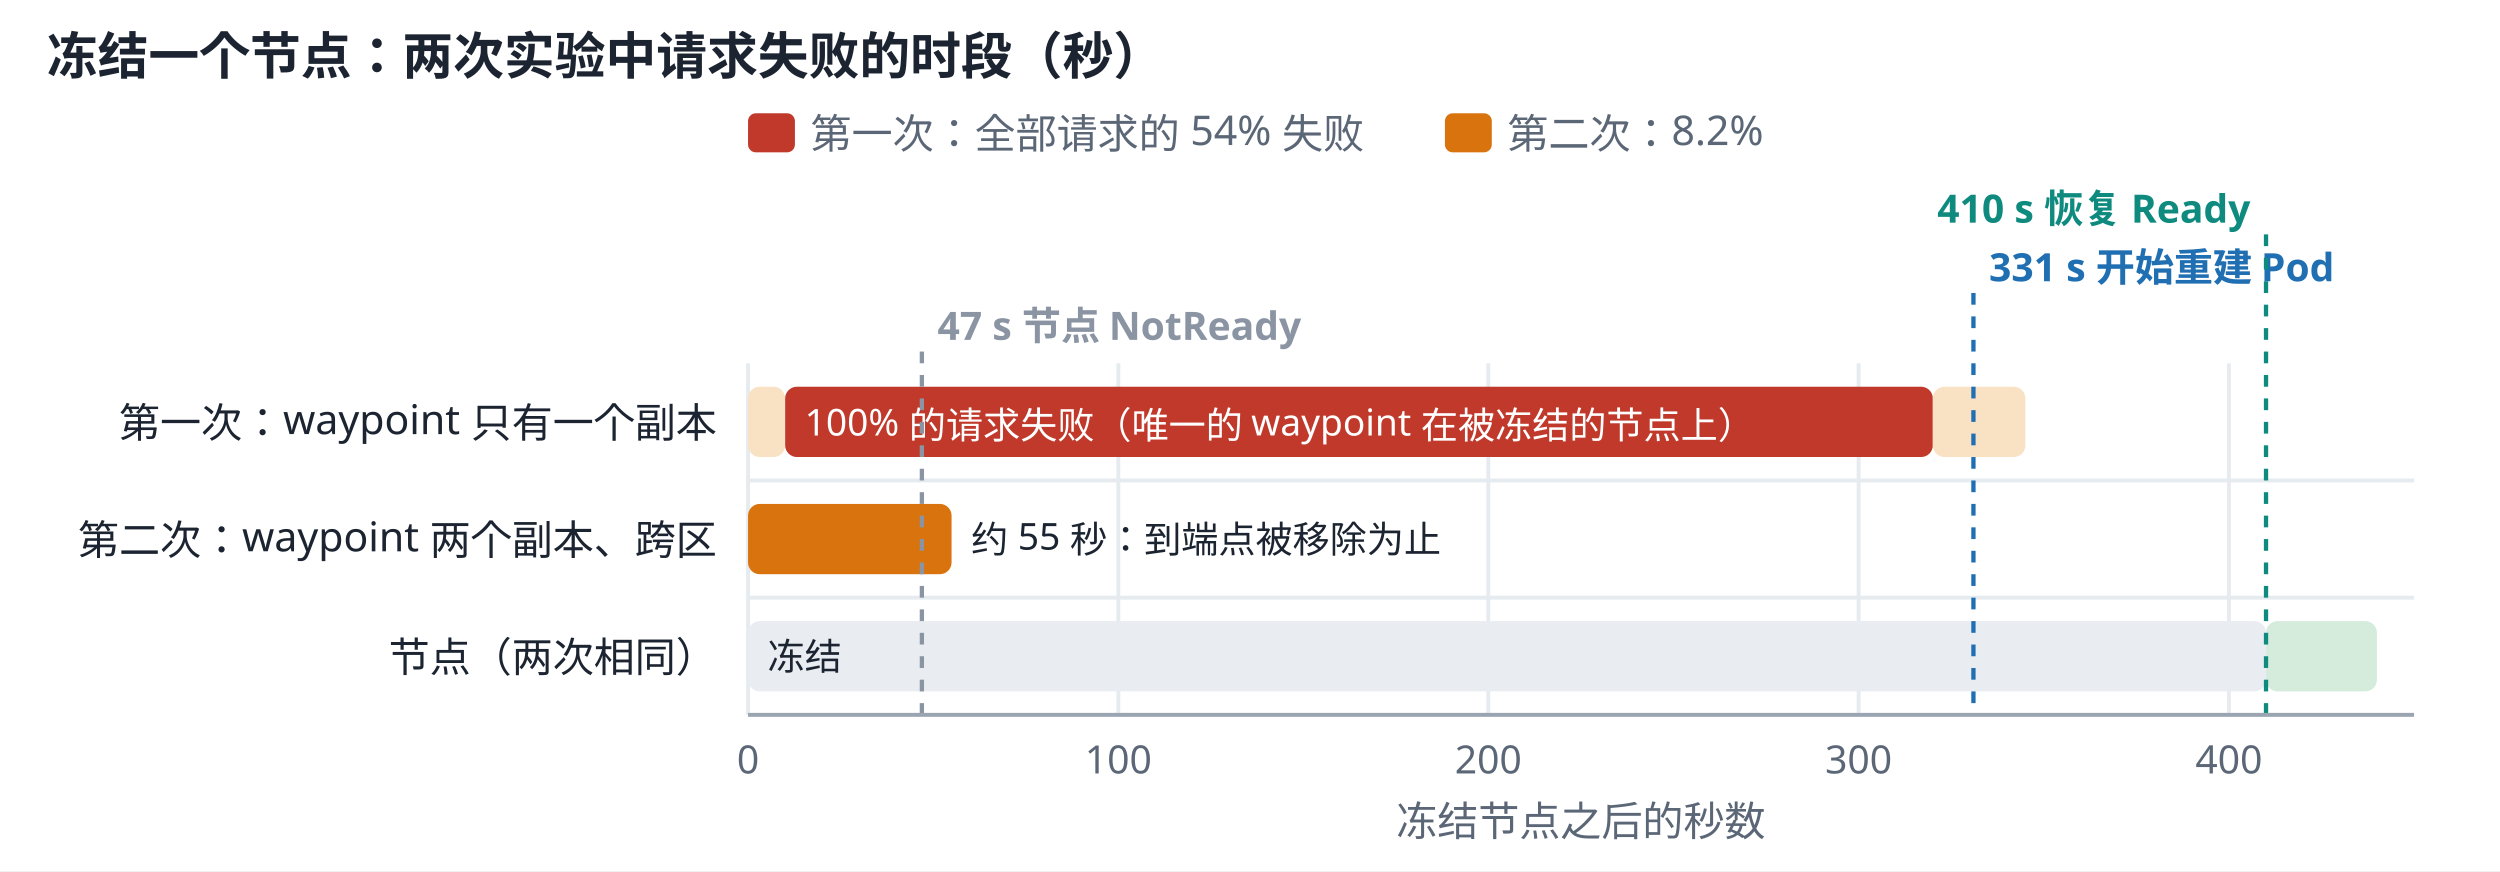
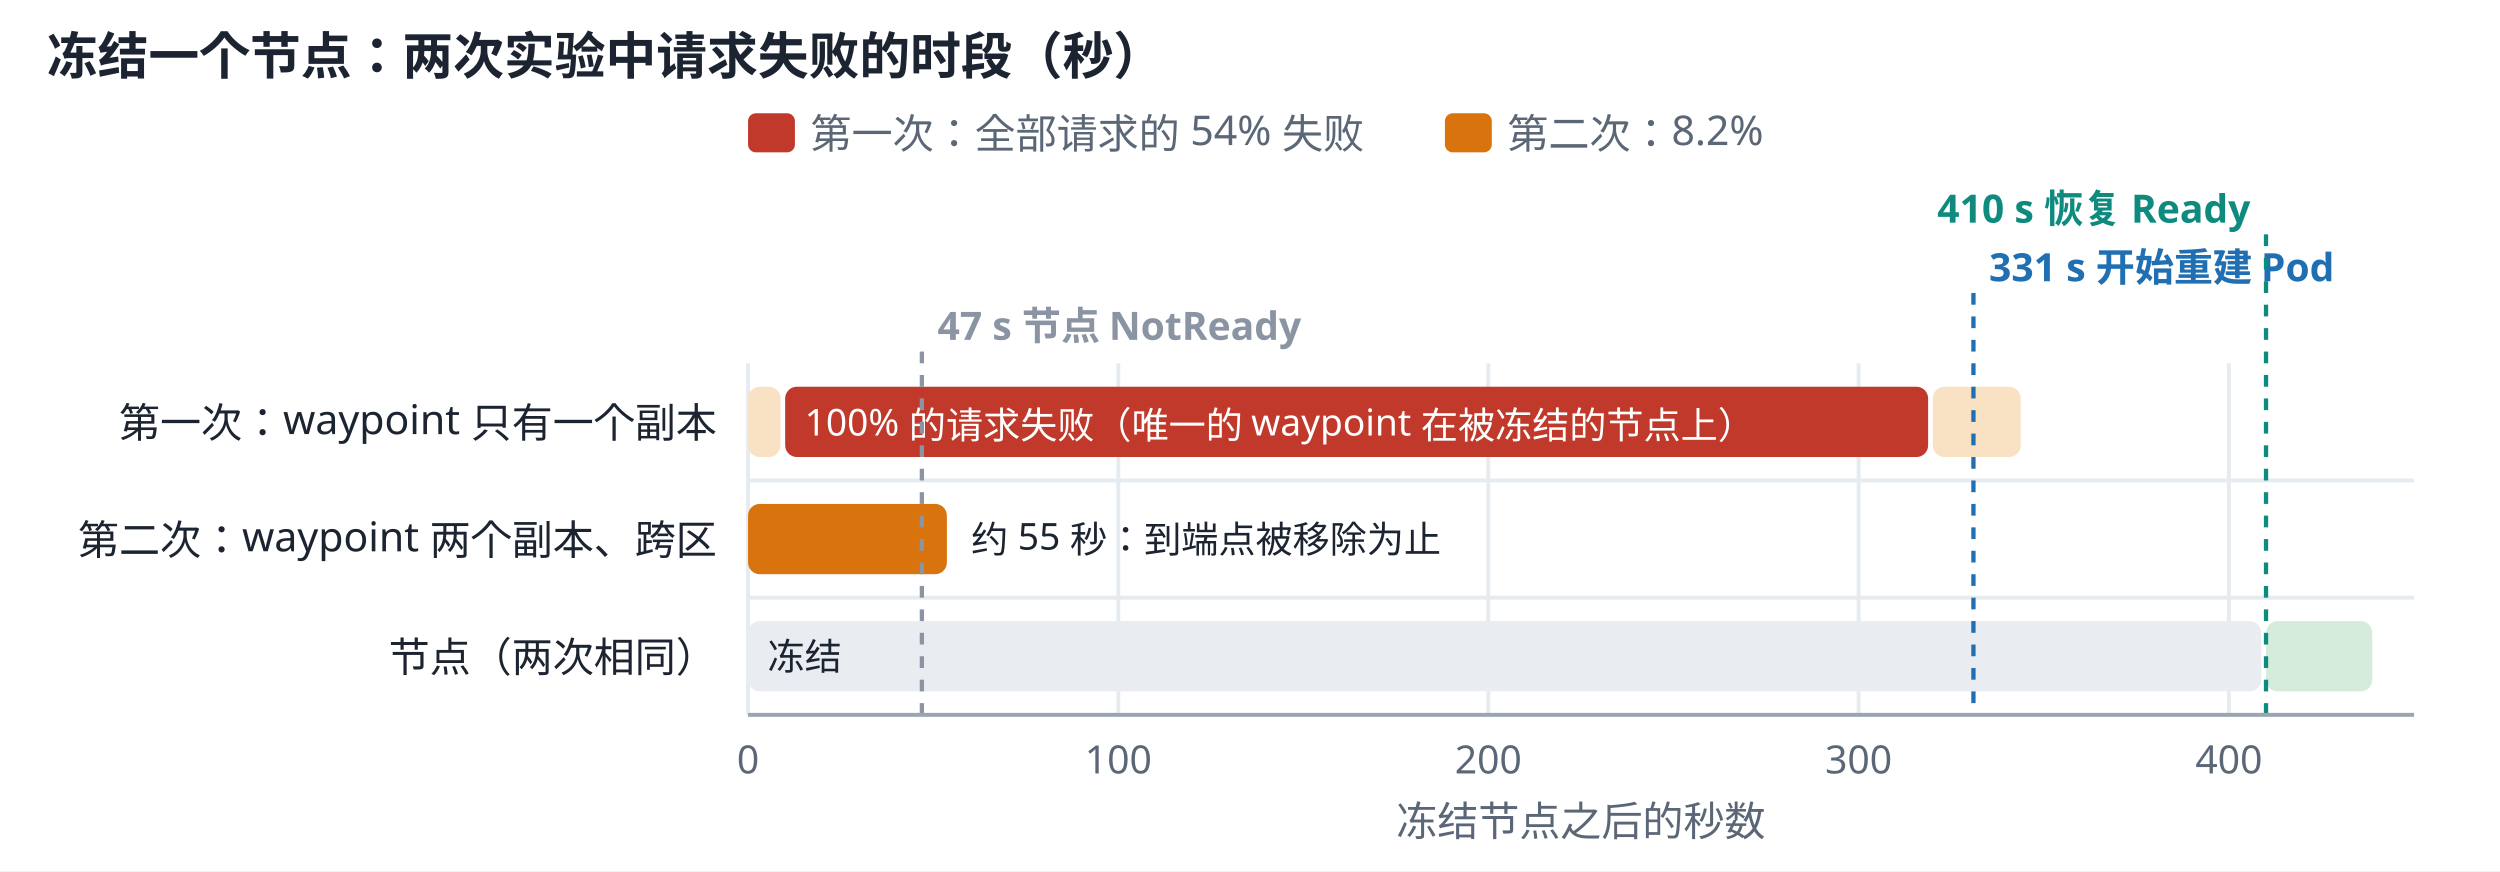
<svg xmlns="http://www.w3.org/2000/svg" viewBox="0 0 640 223" width="640" height="223" font-family="'Segoe UI','Microsoft YaHei','Noto Sans SC',sans-serif">
  <rect width="100%" height="100%" fill="#ffffff" />
  <text x="12.0" y="19.0" font-size="13" fill="#1b2430" text-anchor="start" font-weight="600">冻结一个节点：两次实验中请求失败的时段（秒）</text>
  <line x1="191.5" y1="93.0" x2="191.5" y2="183.0" stroke="#e6ebf0" stroke-width="1.0" />
  <text x="191.5" y="198.0" font-size="10" fill="#5b6776" text-anchor="middle" font-weight="normal">0</text>
  <line x1="286.3" y1="93.0" x2="286.3" y2="183.0" stroke="#e6ebf0" stroke-width="1.0" />
  <text x="286.3" y="198.0" font-size="10" fill="#5b6776" text-anchor="middle" font-weight="normal">100</text>
  <line x1="381.0" y1="93.0" x2="381.0" y2="183.0" stroke="#e6ebf0" stroke-width="1.0" />
  <text x="381.0" y="198.0" font-size="10" fill="#5b6776" text-anchor="middle" font-weight="normal">200</text>
  <line x1="475.8" y1="93.0" x2="475.8" y2="183.0" stroke="#e6ebf0" stroke-width="1.0" />
  <text x="475.8" y="198.0" font-size="10" fill="#5b6776" text-anchor="middle" font-weight="normal">300</text>
  <line x1="570.6" y1="93.0" x2="570.6" y2="183.0" stroke="#e6ebf0" stroke-width="1.0" />
  <text x="570.6" y="198.0" font-size="10" fill="#5b6776" text-anchor="middle" font-weight="normal">400</text>
  <text x="183.5" y="112.0" font-size="10.5" fill="#1b2430" text-anchor="end" font-weight="normal">第一次：waypoint 只有一个副本</text>
  <line x1="191.5" y1="123.0" x2="618.0" y2="123.0" stroke="#e6ebf0" stroke-width="1.0" />
-   <rect x="191.5" y="99.0" width="9.5" height="18.0" fill="#f9e1c4" stroke="none" stroke-width="1" rx="3" />
-   <rect x="201.0" y="99.0" width="293.8" height="18.0" fill="#c0392b" stroke="none" stroke-width="1" rx="3" />
+   <rect x="191.5" y="99.0" width="8.3" height="18.0" fill="#f9e1c4" stroke="none" stroke-width="1" rx="3" />
+   <rect x="201.0" y="99.0" width="292.6" height="18.0" fill="#c0392b" stroke="none" stroke-width="1" rx="3" />
  <text x="206.0" y="111.5" font-size="9.5" fill="#ffffff" text-anchor="start" font-weight="normal">100% 的请求失败（唯一的 waypoint 在被冻结的节点上）</text>
-   <rect x="494.8" y="99.0" width="23.7" height="18.0" fill="#f9e1c4" stroke="none" stroke-width="1" rx="3" />
+   <rect x="494.8" y="99.0" width="22.5" height="18.0" fill="#f9e1c4" stroke="none" stroke-width="1" rx="3" />
  <text x="183.5" y="142.0" font-size="10.5" fill="#1b2430" text-anchor="end" font-weight="normal">第二次：waypoint 两个副本、跨区</text>
  <line x1="191.5" y1="153.0" x2="618.0" y2="153.0" stroke="#e6ebf0" stroke-width="1.0" />
-   <rect x="191.5" y="129.0" width="52.1" height="18.0" fill="#d9730d" stroke="none" stroke-width="1" rx="3" />
+   <rect x="191.5" y="129.0" width="50.9" height="18.0" fill="#d9730d" stroke="none" stroke-width="1" rx="3" />
  <text x="248.6" y="141.5" font-size="9.5" fill="#1b2430" text-anchor="start" font-weight="normal">约 55 秒：到端点被移除为止</text>
  <text x="183.5" y="172.0" font-size="10.5" fill="#1b2430" text-anchor="end" font-weight="normal">节点（两次相同）</text>
  <line x1="191.5" y1="183.0" x2="618.0" y2="183.0" stroke="#e6ebf0" stroke-width="1.0" />
-   <rect x="191.5" y="159.0" width="388.6" height="18.0" fill="#e9edf2" stroke="none" stroke-width="1" rx="3" />
+   <rect x="191.5" y="159.0" width="387.4" height="18.0" fill="#e9edf2" stroke="none" stroke-width="1" rx="3" />
  <text x="196.5" y="171.5" font-size="9.5" fill="#1b2430" text-anchor="start" font-weight="normal">冻结</text>
-   <rect x="580.1" y="159.0" width="28.4" height="18.0" fill="#d5ecdd" stroke="none" stroke-width="1" rx="3" />
+   <rect x="580.1" y="159.0" width="27.2" height="18.0" fill="#d5ecdd" stroke="none" stroke-width="1" rx="3" />
  <line x1="236.0" y1="90.0" x2="236.0" y2="183.0" stroke="#8a94a3" stroke-width="1.1" stroke-dasharray="3 3" />
  <rect x="237.0" y="78.0" width="103.0" height="14.0" fill="#ffffff" stroke="none" stroke-width="1" rx="2" opacity="0.86" />
  <text x="240.0" y="87.0" font-size="10" fill="#8a94a3" text-anchor="start" font-weight="600">47 s 节点 NotReady</text>
  <line x1="505.2" y1="75.0" x2="505.2" y2="183.0" stroke="#1f6fb2" stroke-width="1.1" stroke-dasharray="3 3" />
  <rect x="506.2" y="63.0" width="101.0" height="14.0" fill="#ffffff" stroke="none" stroke-width="1" rx="2" opacity="0.86" />
  <text x="509.2" y="72.0" font-size="10" fill="#1f6fb2" text-anchor="start" font-weight="600">331 s 开始重建 Pod</text>
  <line x1="580.1" y1="60.0" x2="580.1" y2="183.0" stroke="#0f8a7e" stroke-width="1.1" stroke-dasharray="3 3" />
  <rect x="487.1" y="48.0" width="92.0" height="14.0" fill="#ffffff" stroke="none" stroke-width="1" rx="2" opacity="0.86" />
  <text x="576.1" y="57.0" font-size="10" fill="#0f8a7e" text-anchor="end" font-weight="600">410 s 恢复 Ready</text>
  <line x1="191.5" y1="183.0" x2="618.0" y2="183.0" stroke="#9aa5b1" stroke-width="1.0" />
  <text x="404.7" y="214.0" font-size="10.5" fill="#5b6776" text-anchor="middle" font-weight="normal">冻结节点之后的秒数</text>
  <rect x="191.5" y="29.0" width="12.0" height="10.0" fill="#c0392b" stroke="none" stroke-width="1" rx="2" />
  <text x="207.5" y="38.0" font-size="10.5" fill="#5b6776" text-anchor="start" font-weight="normal">第一次：全部请求的 54% 失败</text>
  <rect x="369.9" y="29.0" width="12.0" height="10.0" fill="#d9730d" stroke="none" stroke-width="1" rx="2" />
  <text x="385.9" y="38.0" font-size="10.5" fill="#5b6776" text-anchor="start" font-weight="normal">第二次：8.2%</text>
</svg>
